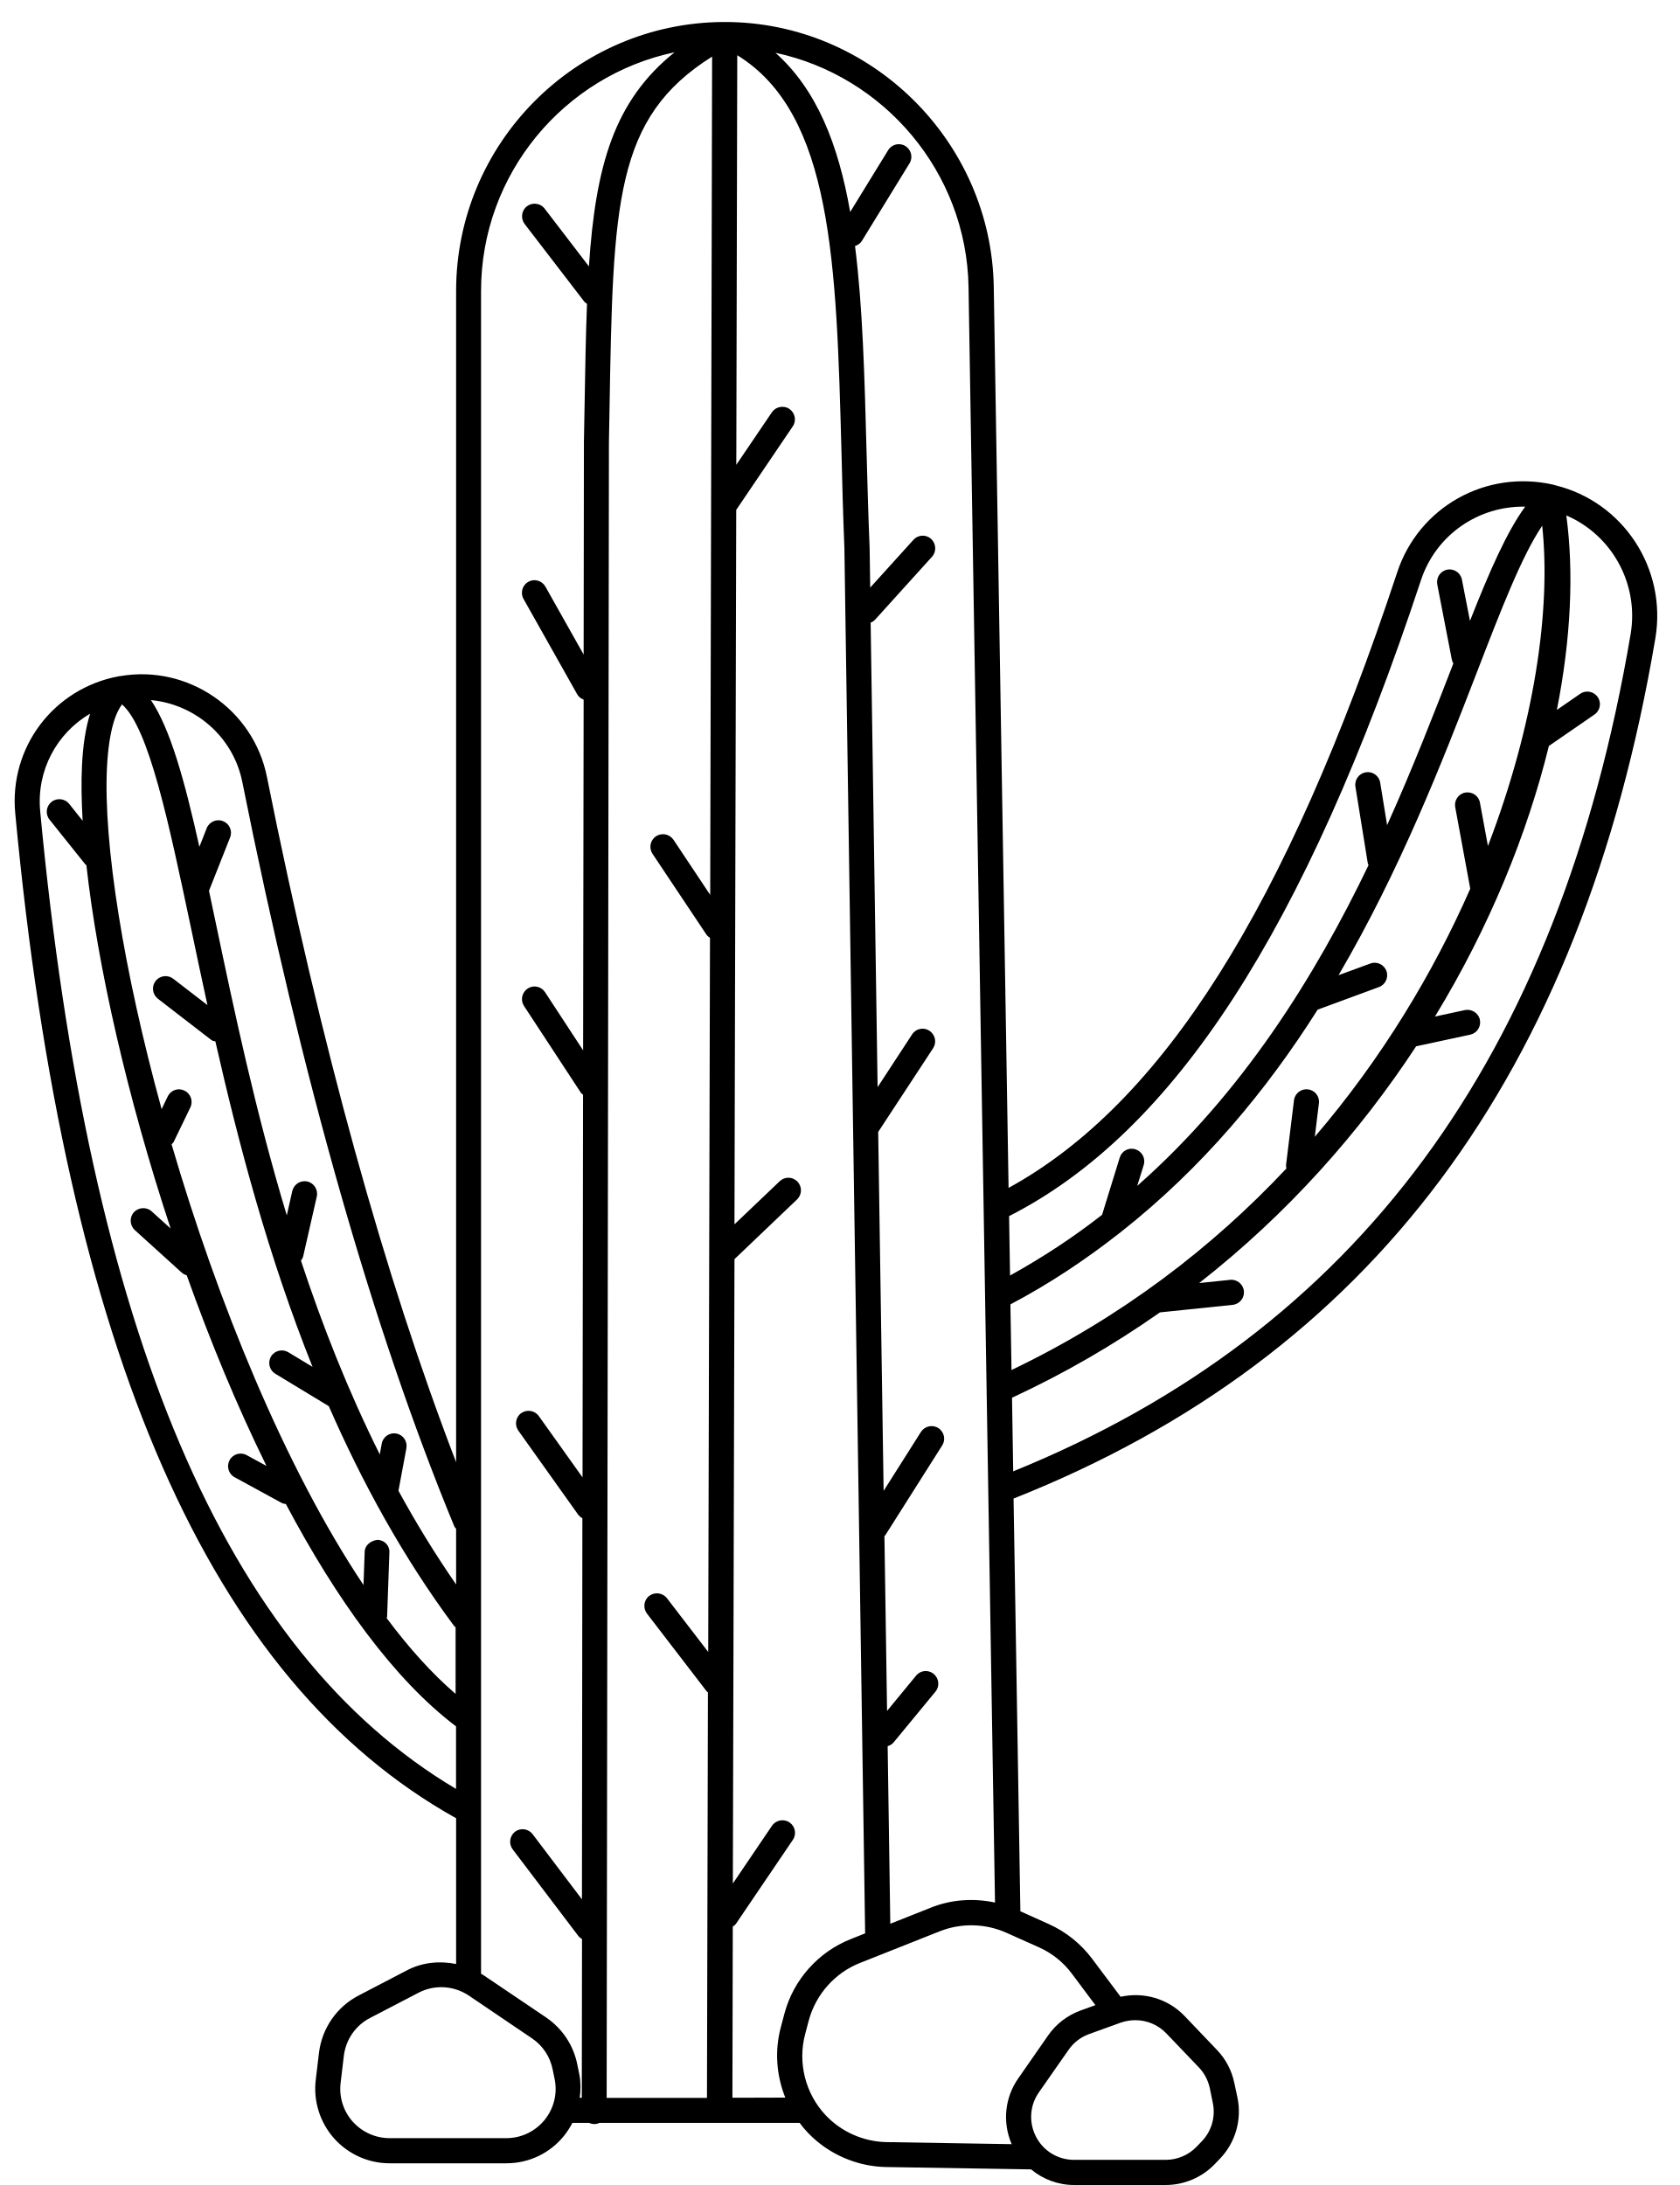
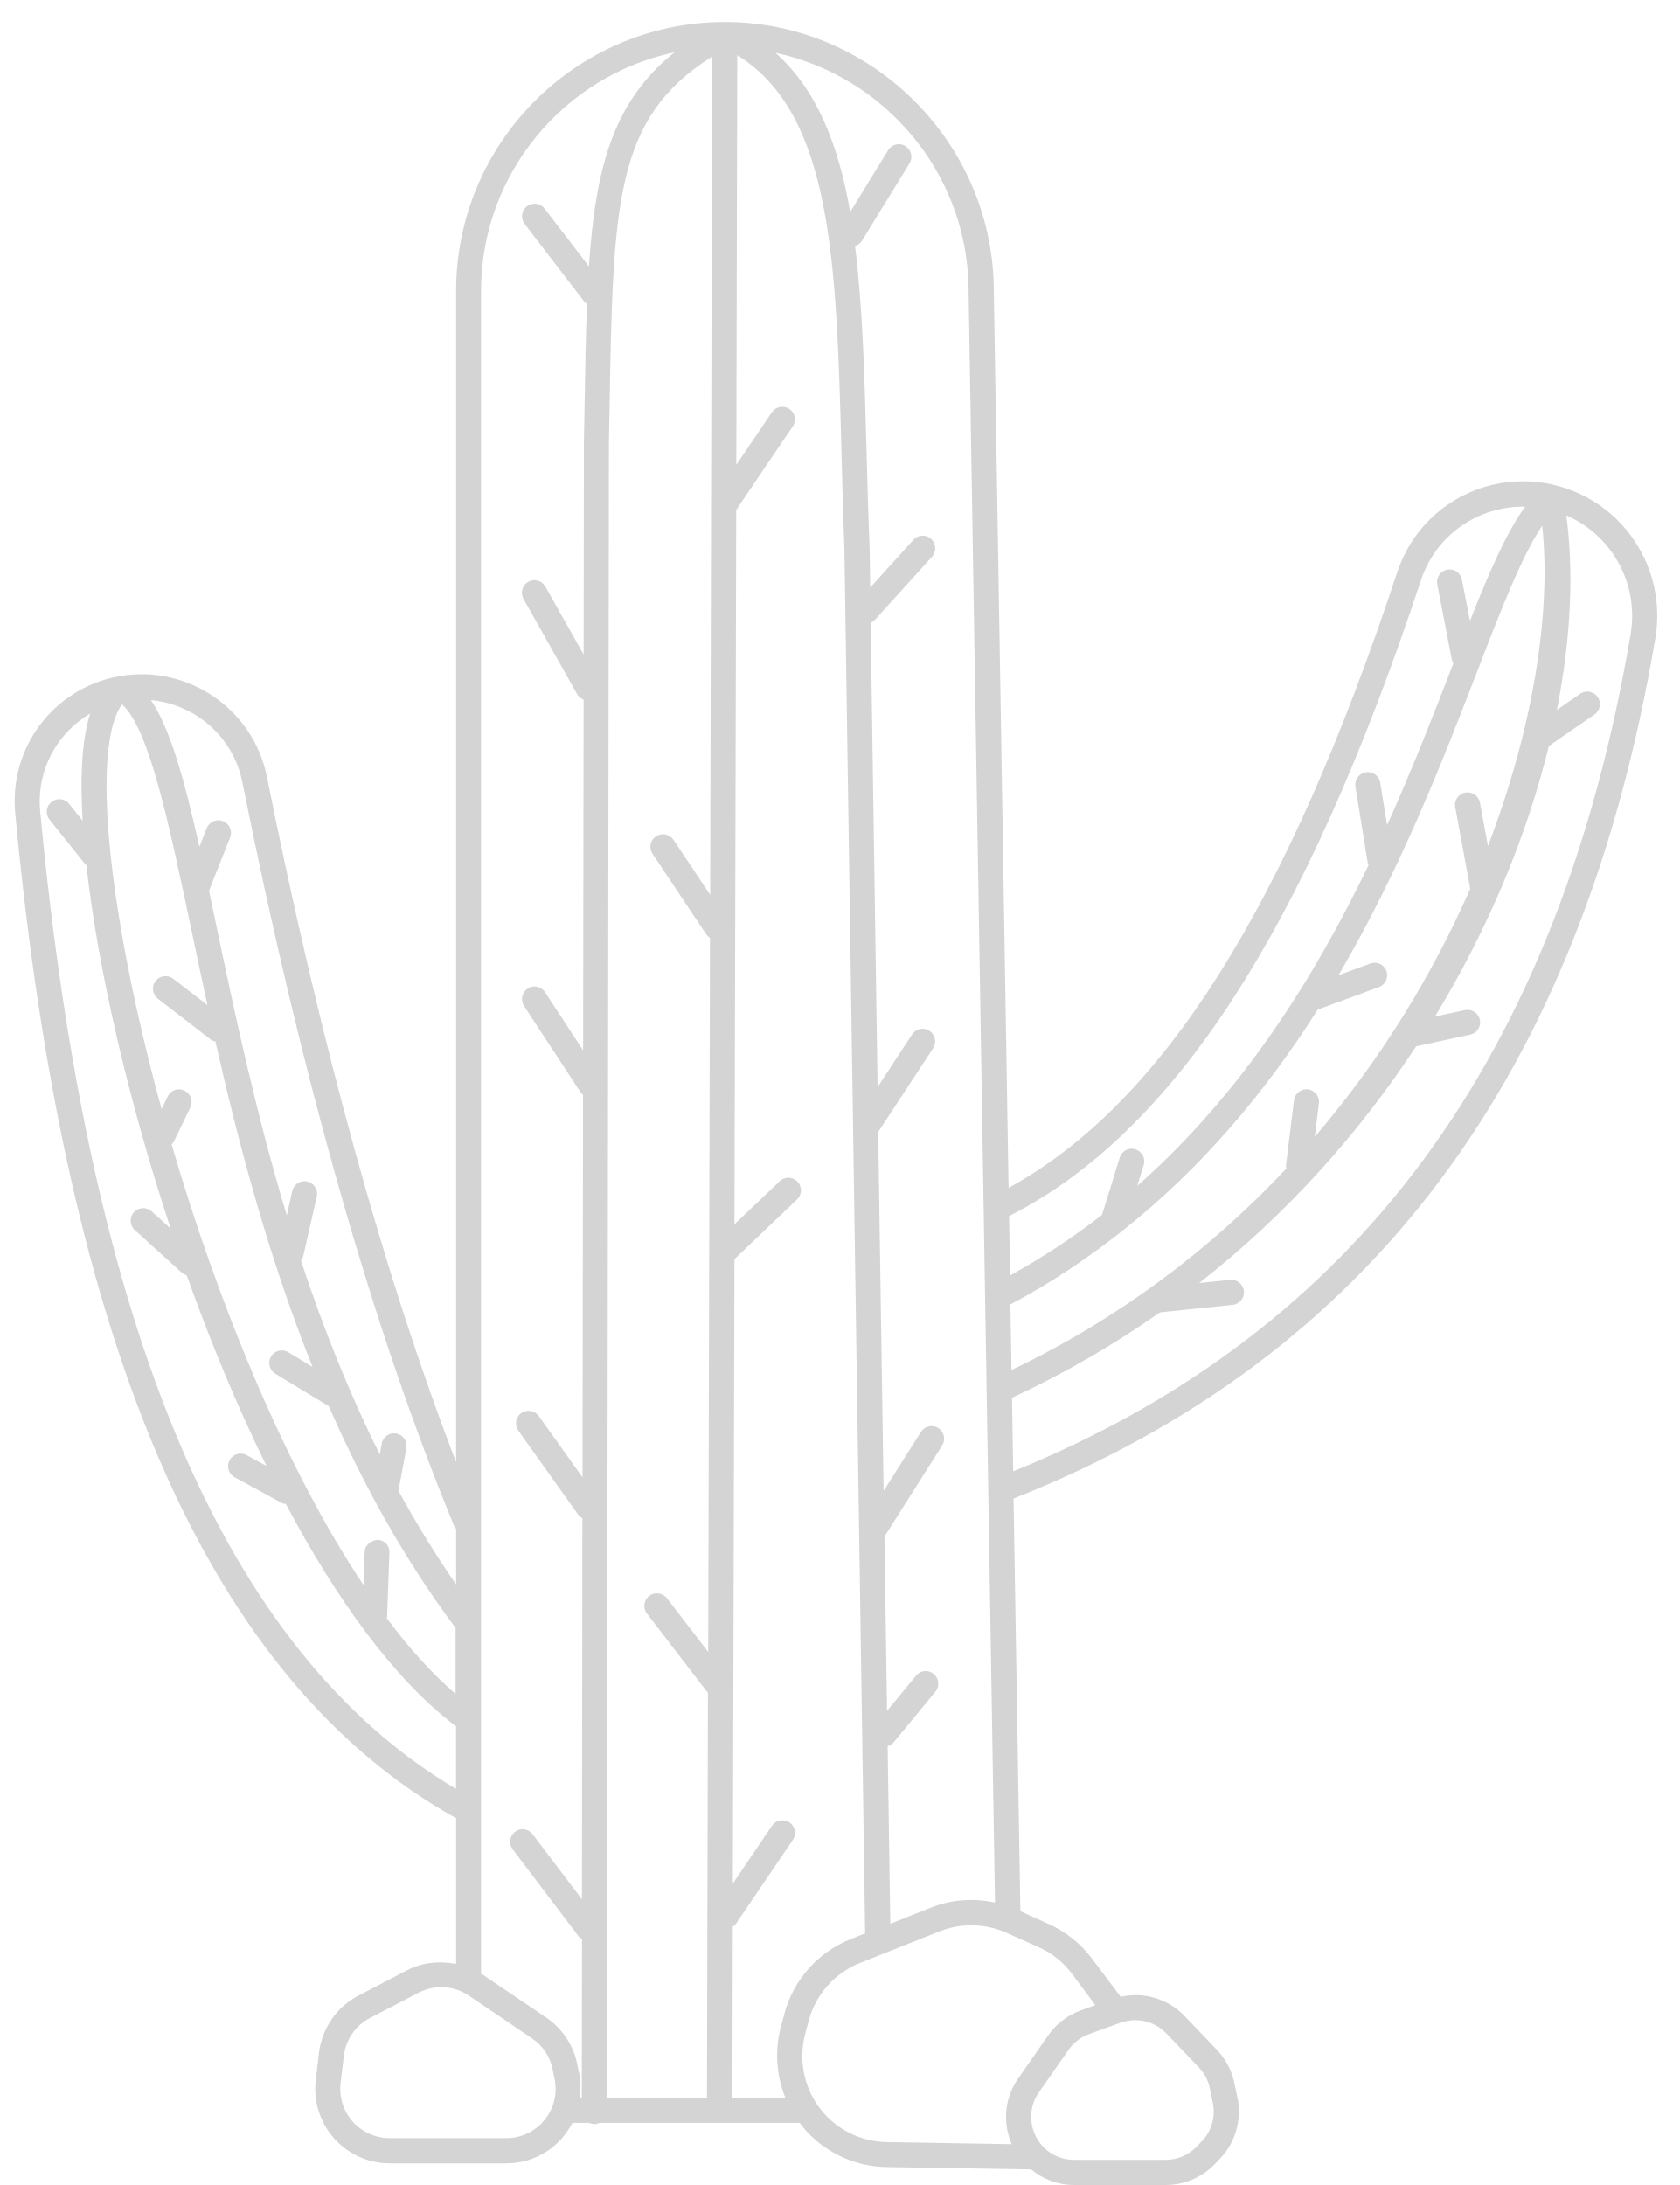
<svg xmlns="http://www.w3.org/2000/svg" width="229" height="298" xml:space="preserve" overflow="hidden">
  <g transform="translate(-2479 -1035)">
    <g>
-       <path d="M2691.07 1101.18C2691.06 1101.18 2691.06 1101.16 2691.05 1101.16L2691.02 1101.16C2690.97 1101.15 2690.91 1101.12 2690.85 1101.11 2681.64 1099 2672.48 1104.14 2669.54 1113.05 2654.42 1158.77 2637.51 1185.51 2616.54 1197.01L2614.52 1074.11C2614.18 1054.19 2597.73 1038 2577.86 1038L2577.74 1038 2577.72 1038 2577.68 1038C2557.55 1038.09 2541.2 1054.52 2541.2 1074.69L2541.2 1234.42C2531.43 1209.02 2522.76 1177.66 2515.4 1140.95 2513.55 1131.71 2504.61 1125.62 2495.4 1127.21 2495.37 1127.21 2495.35 1127.21 2495.32 1127.22 2495.27 1127.24 2495.21 1127.22 2495.16 1127.24 2486.29 1128.91 2480.22 1136.95 2481.08 1145.94 2487.97 1219.45 2507.65 1264.27 2541.2 1282.98L2541.2 1302.86C2538.95 1302.41 2536.6 1302.62 2534.5 1303.72L2527.88 1307.17C2524.91 1308.72 2522.91 1311.63 2522.5 1314.96L2522.06 1318.66C2521.71 1321.54 2522.62 1324.44 2524.54 1326.62 2526.47 1328.79 2529.22 1330.04 2532.13 1330.04L2548.05 1330.04C2551.11 1330.04 2553.97 1328.69 2555.9 1326.31 2556.35 1325.75 2556.73 1325.15 2557.06 1324.53L2559.35 1324.53C2559.56 1324.63 2559.81 1324.69 2560.06 1324.69 2560.31 1324.69 2560.54 1324.63 2560.77 1324.53L2588.05 1324.53C2588.39 1325 2588.77 1325.46 2589.17 1325.87 2591.94 1328.78 2595.84 1330.48 2599.84 1330.55L2619.61 1330.87C2621.22 1332.21 2623.27 1333 2625.47 1333L2637.97 1333C2640.47 1333 2642.91 1331.97 2644.65 1330.16L2645.34 1329.44C2647.48 1327.23 2648.38 1324.1 2647.75 1321.07L2647.32 1319.06C2646.96 1317.36 2646.15 1315.81 2644.94 1314.56L2640.54 1309.95C2638.28 1307.59 2634.97 1306.63 2631.82 1307.33L2627.93 1302.14C2626.4 1300.1 2624.37 1298.47 2622.04 1297.42L2618.15 1295.67 2617.22 1239.38C2665.99 1220.04 2694.65 1181.68 2704.74 1122.07 2706.35 1112.54 2700.35 1103.44 2691.08 1101.18ZM2681.91 1150.38 2680.82 1144.47C2680.65 1143.53 2679.76 1142.94 2678.83 1143.09 2677.89 1143.26 2677.28 1144.16 2677.45 1145.09L2679.5 1156.21C2674.46 1167.66 2667.48 1179.32 2658.3 1190.04L2658.86 1185.47C2658.98 1184.53 2658.31 1183.68 2657.36 1183.57 2656.45 1183.46 2655.57 1184.12 2655.46 1185.07L2654.39 1193.78C2654.36 1193.98 2654.39 1194.17 2654.43 1194.36 2644.36 1205.1 2631.93 1214.67 2616.94 1221.85L2616.79 1212.9C2622.19 1210.05 2627.09 1206.76 2631.62 1203.21 2631.72 1203.16 2631.78 1203.09 2631.85 1203.03 2643.01 1194.24 2651.74 1183.69 2658.69 1172.7L2667.05 1169.62C2667.93 1169.3 2668.39 1168.31 2668.07 1167.42 2667.73 1166.54 2666.76 1166.08 2665.87 1166.41L2661.54 1168C2669.98 1153.58 2675.71 1138.84 2680.33 1126.88 2683.71 1118.11 2686.54 1110.8 2689.31 1106.7 2690.53 1118.05 2688.28 1133.79 2681.91 1150.38ZM2672.78 1114.12C2674.84 1107.9 2680.66 1103.98 2686.99 1104.1 2684.49 1107.52 2682.15 1112.86 2679.46 1119.68L2678.36 1114.04C2678.17 1113.1 2677.26 1112.51 2676.35 1112.69 2675.43 1112.88 2674.83 1113.77 2675 1114.7L2676.98 1124.93C2677.02 1125.14 2677.09 1125.32 2677.19 1125.48 2677.17 1125.54 2677.15 1125.59 2677.13 1125.65 2674.57 1132.26 2671.67 1139.74 2668.16 1147.54L2667.22 1141.75C2667.08 1140.81 2666.18 1140.17 2665.26 1140.33 2664.32 1140.48 2663.69 1141.36 2663.84 1142.3L2665.52 1152.7C2665.54 1152.81 2665.59 1152.89 2665.63 1152.99 2658.32 1168.18 2648.47 1184.05 2634.08 1196.74L2634.97 1193.89C2635.25 1192.98 2634.74 1192.03 2633.84 1191.75 2632.93 1191.45 2631.98 1191.97 2631.7 1192.87L2629.29 1200.68C2625.43 1203.7 2621.24 1206.47 2616.74 1208.96L2616.61 1200.86C2639.12 1189.41 2657 1161.82 2672.78 1114.12ZM2611.08 1074.15 2614.69 1294.48C2611.77 1293.85 2608.69 1294.06 2605.9 1295.19L2600.41 1297.37 2600.05 1273.15C2600.36 1273.05 2600.65 1272.9 2600.86 1272.64L2606.57 1265.71C2607.17 1264.99 2607.06 1263.9 2606.33 1263.3 2605.6 1262.69 2604.52 1262.79 2603.92 1263.54L2599.97 1268.34 2599.61 1244.5C2599.65 1244.44 2599.71 1244.42 2599.75 1244.35L2607.49 1232.13C2608 1231.33 2607.76 1230.27 2606.95 1229.76 2606.17 1229.26 2605.11 1229.49 2604.59 1230.29L2599.5 1238.33 2598.76 1189.38 2606.25 1177.96C2606.77 1177.16 2606.54 1176.11 2605.75 1175.58 2604.96 1175.06 2603.9 1175.27 2603.38 1176.08L2598.68 1183.27 2597.73 1119.92C2597.96 1119.83 2598.18 1119.69 2598.36 1119.49L2606.1 1110.93C2606.73 1110.23 2606.67 1109.15 2605.98 1108.5 2605.28 1107.87 2604.2 1107.91 2603.56 1108.63L2597.67 1115.14 2597.59 1109.7C2597.4 1105.18 2597.29 1100.77 2597.17 1096.5 2596.9 1086.26 2596.64 1076.81 2595.6 1068.55 2595.97 1068.43 2596.3 1068.23 2596.52 1067.88L2603.03 1057.28C2603.53 1056.47 2603.27 1055.42 2602.47 1054.92 2601.68 1054.42 2600.61 1054.67 2600.12 1055.48L2594.94 1063.91C2593.32 1054.65 2590.36 1047.2 2584.75 1042.2 2599.53 1045.34 2610.82 1058.47 2611.08 1074.15ZM2575.85 1157.05 2570.85 1149.54C2570.31 1148.75 2569.25 1148.53 2568.46 1149.06 2567.67 1149.58 2567.46 1150.65 2567.98 1151.44L2575.32 1162.44C2575.45 1162.64 2575.64 1162.78 2575.82 1162.91L2575.58 1260.3 2569.95 1252.97C2569.37 1252.22 2568.29 1252.09 2567.54 1252.65 2566.79 1253.22 2566.66 1254.31 2567.22 1255.06L2575.36 1265.66C2575.41 1265.73 2575.49 1265.75 2575.54 1265.82L2575.41 1321.12 2561.73 1321.12 2562.04 1095.31 2562.12 1090.88C2562.6 1062.63 2562.82 1051.07 2576.11 1042.72ZM2530.49 1245.01C2529.57 1245.12 2528.75 1245.72 2528.73 1246.67L2528.57 1251.17C2517.82 1235.08 2508.65 1212.46 2502.4 1191.07 2502.48 1190.96 2502.6 1190.89 2502.67 1190.77L2504.96 1186.03C2505.37 1185.17 2505.01 1184.15 2504.15 1183.74 2503.3 1183.32 2502.28 1183.68 2501.87 1184.54L2501.04 1186.27C2495.87 1167.43 2493.07 1150.04 2493.59 1139.62 2493.86 1134.42 2494.85 1132.11 2495.64 1131.07 2499.3 1134.29 2501.99 1147.07 2505.08 1161.72 2505.77 1165.03 2506.51 1168.5 2507.29 1172.08L2502.63 1168.49C2501.88 1167.91 2500.81 1168.04 2500.22 1168.79 2499.64 1169.54 2499.78 1170.62 2500.53 1171.21L2507.85 1176.86C2508.01 1176.98 2508.2 1176.98 2508.37 1177.03 2511.53 1190.94 2515.57 1206.3 2521.62 1221.42L2518.31 1219.42C2517.51 1218.94 2516.45 1219.19 2515.96 1220 2515.48 1220.8 2515.73 1221.86 2516.53 1222.35L2523.84 1226.78C2528.38 1237.17 2533.95 1247.36 2540.92 1256.75 2540.99 1256.83 2541.07 1256.88 2541.13 1256.95L2541.13 1266.02C2537.91 1263.25 2534.76 1259.75 2531.74 1255.7 2531.75 1255.62 2531.79 1255.56 2531.79 1255.48L2532.1 1246.77C2532.18 1245.83 2531.44 1245.04 2530.49 1245.01ZM2512.04 1141.63C2520.15 1182.15 2529.86 1216.27 2540.91 1243.07 2540.97 1243.24 2541.08 1243.37 2541.2 1243.51L2541.2 1251.1C2538.34 1246.96 2535.73 1242.7 2533.34 1238.32L2533.34 1238.31 2534.42 1232.51C2534.59 1231.57 2533.97 1230.68 2533.05 1230.51 2532.13 1230.34 2531.23 1230.95 2531.06 1231.88L2530.79 1233.36C2526.48 1224.71 2522.96 1215.78 2520.04 1206.93 2520.19 1206.74 2520.31 1206.52 2520.36 1206.28L2522.2 1198.19C2522.41 1197.27 2521.82 1196.34 2520.91 1196.14 2519.97 1195.93 2519.08 1196.52 2518.86 1197.43L2518.11 1200.76C2513.84 1186.6 2510.94 1172.85 2508.45 1160.99 2508.13 1159.44 2507.81 1157.95 2507.5 1156.49L2510.38 1149.21C2510.73 1148.33 2510.3 1147.34 2509.41 1146.99 2508.56 1146.64 2507.54 1147.07 2507.19 1147.95L2506.19 1150.49C2504.13 1141.25 2502.2 1134.37 2499.58 1130.48 2505.56 1131.04 2510.79 1135.43 2512.04 1141.63ZM2484.48 1145.64C2483.96 1140.08 2486.74 1135 2491.29 1132.33 2490.7 1134.22 2490.31 1136.57 2490.18 1139.45 2490.07 1141.67 2490.11 1144.2 2490.27 1146.94L2488.43 1144.63C2487.84 1143.9 2486.75 1143.78 2486.02 1144.37 2485.28 1144.96 2485.16 1146.04 2485.75 1146.78L2490.64 1152.89C2490.68 1152.94 2490.73 1152.95 2490.78 1152.99 2492.3 1166.73 2496.35 1184.64 2502.27 1202.55L2499.68 1200.21C2498.99 1199.58 2497.9 1199.64 2497.26 1200.33 2496.63 1201.03 2496.69 1202.12 2497.38 1202.76L2503.79 1208.57C2503.99 1208.75 2504.22 1208.86 2504.46 1208.92 2507.66 1217.9 2511.31 1226.74 2515.34 1234.93L2512.64 1233.46C2511.81 1233 2510.77 1233.3 2510.31 1234.14 2509.86 1234.97 2510.16 1236.02 2510.99 1236.47L2517.4 1239.97C2517.59 1240.08 2517.78 1240.09 2517.98 1240.12 2524.89 1253.15 2532.76 1264.08 2541.19 1270.45L2541.19 1278.98C2509.72 1260.3 2491.15 1216.68 2484.48 1145.64ZM2553.25 1324.15C2551.96 1325.71 2550.07 1326.61 2548.05 1326.61L2532.13 1326.61C2530.2 1326.61 2528.38 1325.78 2527.09 1324.35 2525.82 1322.91 2525.22 1321 2525.45 1319.08L2525.89 1315.38C2526.16 1313.17 2527.49 1311.24 2529.46 1310.22L2536.07 1306.78C2537.05 1306.27 2538.11 1306.02 2539.18 1306.02 2540.49 1306.02 2541.8 1306.41 2542.94 1307.17L2551.55 1313C2553.02 1313.99 2554.02 1315.5 2554.37 1317.26L2554.64 1318.57C2555.04 1320.54 2554.53 1322.58 2553.25 1324.15ZM2558 1317.89 2557.73 1316.58C2557.21 1313.94 2555.69 1311.66 2553.46 1310.14L2544.84 1304.32C2544.76 1304.26 2544.68 1304.25 2544.6 1304.19L2544.6 1074.69C2544.6 1058.69 2555.95 1045.3 2570.99 1042.13 2562.75 1048.75 2560.23 1057.54 2559.31 1071.33L2553.27 1063.45C2552.7 1062.7 2551.61 1062.56 2550.86 1063.13 2550.11 1063.7 2549.98 1064.79 2550.54 1065.54L2558.68 1076.14C2558.79 1076.27 2558.93 1076.35 2559.05 1076.44 2558.88 1080.77 2558.8 1085.53 2558.71 1090.81L2558.63 1095.26 2558.59 1124.27 2553.38 1115.01C2552.91 1114.18 2551.87 1113.88 2551.05 1114.35 2550.22 1114.81 2549.93 1115.87 2550.39 1116.68L2557.73 1129.72C2557.93 1130.07 2558.24 1130.28 2558.59 1130.42L2558.52 1178.25 2553.33 1170.32C2552.8 1169.52 2551.75 1169.3 2550.96 1169.82 2550.17 1170.35 2549.94 1171.41 2550.46 1172.2L2558.2 1184.01C2558.28 1184.14 2558.4 1184.2 2558.51 1184.3L2558.44 1236.49 2552.48 1228.13C2551.93 1227.36 2550.86 1227.19 2550.09 1227.72 2549.31 1228.27 2549.14 1229.35 2549.69 1230.12L2557.82 1241.54C2557.98 1241.77 2558.2 1241.94 2558.42 1242.06L2558.36 1294.04 2551.63 1285.15C2551.05 1284.39 2549.97 1284.26 2549.23 1284.82 2548.49 1285.41 2548.35 1286.48 2548.92 1287.23L2557.88 1299.05C2558.01 1299.22 2558.2 1299.34 2558.37 1299.46L2558.34 1321.1 2558.06 1321.1C2558.2 1320.05 2558.21 1318.97 2558 1317.89ZM2578.88 1321.1 2578.93 1297.76C2579.09 1297.64 2579.26 1297.54 2579.38 1297.35L2587.12 1285.93C2587.66 1285.15 2587.44 1284.08 2586.67 1283.55 2585.89 1283.02 2584.82 1283.22 2584.28 1284L2578.94 1291.88 2579.16 1206.73 2587.7 1198.58C2588.38 1197.92 2588.41 1196.84 2587.75 1196.16 2587.09 1195.46 2586.01 1195.45 2585.33 1196.1L2579.16 1201.98 2579.4 1104.54 2587.11 1093.15C2587.64 1092.38 2587.43 1091.31 2586.65 1090.77 2585.88 1090.25 2584.8 1090.45 2584.27 1091.22L2579.41 1098.39 2579.54 1042.53C2592.53 1050.53 2593.06 1070.99 2593.75 1096.53 2593.85 1100.82 2593.97 1105.24 2594.15 1109.73L2596.98 1298.68 2595 1299.47C2590.59 1301.22 2587.21 1305 2585.98 1309.6L2585.49 1311.45C2584.62 1314.66 2584.87 1318.05 2586.09 1321.08ZM2633.83 1310.52C2635.4 1310.52 2636.94 1311.15 2638.06 1312.33L2642.48 1316.95C2643.23 1317.73 2643.75 1318.72 2643.98 1319.79L2644.39 1321.79C2644.79 1323.69 2644.23 1325.66 2642.88 1327.05L2642.18 1327.78C2641.08 1328.92 2639.55 1329.57 2637.97 1329.57L2625.47 1329.57C2623.11 1329.57 2621.01 1328.18 2620.09 1326.01 2619.3 1324.13 2619.51 1322.03 2620.67 1320.37L2624.72 1314.57C2625.41 1313.57 2626.39 1312.82 2627.54 1312.41L2631.85 1310.85C2632.51 1310.63 2633.18 1310.52 2633.83 1310.52ZM2625.18 1304.19 2628.38 1308.47 2626.39 1309.19C2624.57 1309.85 2623.02 1311.03 2621.92 1312.62L2617.88 1318.43C2616.03 1321.05 2615.68 1324.4 2616.94 1327.38 2616.95 1327.39 2616.95 1327.4 2616.97 1327.43L2599.89 1327.15C2596.78 1327.09 2593.79 1325.78 2591.64 1323.53 2588.83 1320.58 2587.75 1316.32 2588.81 1312.38L2589.3 1310.53C2590.27 1306.98 2592.88 1304.05 2596.29 1302.71L2607.17 1298.39C2610.09 1297.24 2613.41 1297.32 2616.27 1298.61L2620.63 1300.56C2622.43 1301.35 2624.01 1302.61 2625.18 1304.19ZM2701.37 1121.48C2691.57 1179.31 2663.98 1216.65 2617.17 1235.67L2617.01 1225.63C2624.27 1222.26 2630.99 1218.34 2637.18 1213.99L2647.11 1212.96C2648.04 1212.86 2648.73 1212.02 2648.63 1211.08 2648.54 1210.14 2647.67 1209.45 2646.76 1209.55L2642.53 1209.99C2654.63 1200.52 2664.45 1189.39 2672.12 1177.7L2679.5 1176.11C2680.42 1175.91 2681.01 1175 2680.81 1174.07 2680.61 1173.15 2679.68 1172.57 2678.77 1172.76L2674.69 1173.64C2682.15 1161.38 2687.29 1148.68 2690.22 1136.74L2696.44 1132.45C2697.22 1131.92 2697.42 1130.84 2696.88 1130.07 2696.35 1129.28 2695.26 1129.09 2694.5 1129.62L2691.31 1131.82C2693.24 1122.08 2693.64 1113.01 2692.6 1105.3 2698.77 1107.94 2702.53 1114.58 2701.37 1121.48Z" fill="#000000" fill-rule="evenodd" fill-opacity="1" />
+       <path d="M2691.07 1101.18C2691.06 1101.18 2691.06 1101.16 2691.05 1101.16L2691.02 1101.16C2690.97 1101.15 2690.91 1101.12 2690.85 1101.11 2681.64 1099 2672.48 1104.14 2669.54 1113.05 2654.42 1158.77 2637.51 1185.51 2616.54 1197.01L2614.52 1074.11C2614.18 1054.19 2597.73 1038 2577.86 1038L2577.74 1038 2577.72 1038 2577.68 1038C2557.55 1038.09 2541.2 1054.52 2541.2 1074.69L2541.2 1234.42C2531.43 1209.02 2522.76 1177.66 2515.4 1140.95 2513.55 1131.71 2504.61 1125.62 2495.4 1127.21 2495.37 1127.21 2495.35 1127.21 2495.32 1127.22 2495.27 1127.24 2495.21 1127.22 2495.16 1127.24 2486.29 1128.91 2480.22 1136.95 2481.08 1145.94 2487.97 1219.45 2507.65 1264.27 2541.2 1282.98L2541.2 1302.86C2538.95 1302.41 2536.6 1302.62 2534.5 1303.72L2527.88 1307.17C2524.91 1308.72 2522.91 1311.63 2522.5 1314.96L2522.06 1318.66C2521.71 1321.54 2522.62 1324.44 2524.54 1326.62 2526.47 1328.79 2529.22 1330.04 2532.13 1330.04L2548.05 1330.04C2551.11 1330.04 2553.97 1328.69 2555.9 1326.31 2556.35 1325.75 2556.73 1325.15 2557.06 1324.53L2559.35 1324.53C2559.56 1324.63 2559.81 1324.69 2560.06 1324.69 2560.31 1324.69 2560.54 1324.63 2560.77 1324.53L2588.05 1324.53C2588.39 1325 2588.77 1325.46 2589.17 1325.87 2591.94 1328.78 2595.84 1330.48 2599.84 1330.55L2619.61 1330.87C2621.22 1332.21 2623.27 1333 2625.47 1333L2637.97 1333C2640.47 1333 2642.91 1331.97 2644.65 1330.16L2645.34 1329.44C2647.48 1327.23 2648.38 1324.1 2647.75 1321.07L2647.32 1319.06C2646.96 1317.36 2646.15 1315.81 2644.94 1314.56L2640.54 1309.95C2638.28 1307.59 2634.97 1306.63 2631.82 1307.33L2627.93 1302.14C2626.4 1300.1 2624.37 1298.47 2622.04 1297.42L2618.15 1295.67 2617.22 1239.38C2665.99 1220.04 2694.65 1181.68 2704.74 1122.07 2706.35 1112.54 2700.35 1103.44 2691.08 1101.18ZM2681.91 1150.38 2680.82 1144.47C2680.65 1143.53 2679.76 1142.94 2678.83 1143.09 2677.89 1143.26 2677.28 1144.16 2677.45 1145.09L2679.5 1156.21C2674.46 1167.66 2667.48 1179.32 2658.3 1190.04L2658.86 1185.47C2658.98 1184.53 2658.31 1183.68 2657.36 1183.57 2656.45 1183.46 2655.57 1184.12 2655.46 1185.07L2654.39 1193.78C2654.36 1193.98 2654.39 1194.17 2654.43 1194.36 2644.36 1205.1 2631.93 1214.67 2616.94 1221.85L2616.79 1212.9C2622.19 1210.05 2627.09 1206.76 2631.62 1203.21 2631.72 1203.16 2631.78 1203.09 2631.85 1203.03 2643.01 1194.24 2651.74 1183.69 2658.69 1172.7L2667.05 1169.62C2667.93 1169.3 2668.39 1168.31 2668.07 1167.42 2667.73 1166.54 2666.76 1166.08 2665.87 1166.41L2661.54 1168C2669.98 1153.58 2675.71 1138.84 2680.33 1126.88 2683.71 1118.11 2686.54 1110.8 2689.31 1106.7 2690.53 1118.05 2688.28 1133.79 2681.91 1150.38ZM2672.78 1114.12C2674.84 1107.9 2680.66 1103.98 2686.99 1104.1 2684.49 1107.52 2682.15 1112.86 2679.46 1119.68L2678.36 1114.04C2678.17 1113.1 2677.26 1112.51 2676.35 1112.69 2675.43 1112.88 2674.83 1113.77 2675 1114.7L2676.98 1124.93C2677.02 1125.14 2677.09 1125.32 2677.19 1125.48 2677.17 1125.54 2677.15 1125.59 2677.13 1125.65 2674.57 1132.26 2671.67 1139.74 2668.16 1147.54L2667.22 1141.75C2667.08 1140.81 2666.18 1140.17 2665.26 1140.33 2664.32 1140.48 2663.69 1141.36 2663.84 1142.3L2665.52 1152.7C2665.54 1152.81 2665.59 1152.89 2665.63 1152.99 2658.32 1168.18 2648.47 1184.05 2634.08 1196.74L2634.97 1193.89C2635.25 1192.98 2634.74 1192.03 2633.84 1191.75 2632.93 1191.45 2631.98 1191.97 2631.7 1192.87L2629.29 1200.68C2625.43 1203.7 2621.24 1206.47 2616.74 1208.96L2616.61 1200.86C2639.12 1189.41 2657 1161.82 2672.78 1114.12ZM2611.08 1074.15 2614.69 1294.48C2611.77 1293.85 2608.69 1294.06 2605.9 1295.19L2600.41 1297.37 2600.05 1273.15C2600.36 1273.05 2600.65 1272.9 2600.86 1272.64L2606.57 1265.71C2607.17 1264.99 2607.06 1263.9 2606.33 1263.3 2605.6 1262.69 2604.52 1262.79 2603.92 1263.54L2599.97 1268.34 2599.61 1244.5C2599.65 1244.44 2599.71 1244.42 2599.75 1244.35L2607.49 1232.13C2608 1231.33 2607.76 1230.27 2606.95 1229.76 2606.17 1229.26 2605.11 1229.49 2604.59 1230.29L2599.5 1238.33 2598.76 1189.38 2606.25 1177.96C2606.77 1177.16 2606.54 1176.11 2605.75 1175.58 2604.96 1175.06 2603.9 1175.27 2603.38 1176.08L2598.68 1183.27 2597.73 1119.92C2597.96 1119.83 2598.18 1119.69 2598.36 1119.49L2606.1 1110.93C2606.73 1110.23 2606.67 1109.15 2605.98 1108.5 2605.28 1107.87 2604.2 1107.91 2603.56 1108.63L2597.67 1115.14 2597.59 1109.7C2597.4 1105.18 2597.29 1100.77 2597.17 1096.5 2596.9 1086.26 2596.64 1076.81 2595.6 1068.55 2595.97 1068.43 2596.3 1068.23 2596.52 1067.88L2603.03 1057.28C2603.53 1056.47 2603.27 1055.42 2602.47 1054.92 2601.68 1054.42 2600.61 1054.67 2600.12 1055.48L2594.94 1063.91C2593.32 1054.65 2590.36 1047.2 2584.75 1042.2 2599.53 1045.34 2610.82 1058.47 2611.08 1074.15ZM2575.85 1157.05 2570.85 1149.54C2570.31 1148.75 2569.25 1148.53 2568.46 1149.06 2567.67 1149.58 2567.46 1150.65 2567.98 1151.44L2575.32 1162.44C2575.45 1162.64 2575.64 1162.78 2575.82 1162.91L2575.58 1260.3 2569.95 1252.97C2569.37 1252.22 2568.29 1252.09 2567.54 1252.65 2566.79 1253.22 2566.66 1254.31 2567.22 1255.06L2575.36 1265.66C2575.41 1265.73 2575.49 1265.75 2575.54 1265.82L2575.41 1321.12 2561.73 1321.12 2562.04 1095.31 2562.12 1090.88C2562.6 1062.63 2562.82 1051.07 2576.11 1042.72ZM2530.49 1245.01C2529.57 1245.12 2528.75 1245.72 2528.73 1246.67L2528.57 1251.17C2517.82 1235.08 2508.65 1212.46 2502.4 1191.07 2502.48 1190.96 2502.6 1190.89 2502.67 1190.77L2504.96 1186.03C2505.37 1185.17 2505.01 1184.15 2504.15 1183.74 2503.3 1183.32 2502.28 1183.68 2501.87 1184.54L2501.04 1186.27C2495.87 1167.43 2493.07 1150.04 2493.59 1139.62 2493.86 1134.42 2494.85 1132.11 2495.64 1131.07 2499.3 1134.29 2501.99 1147.07 2505.08 1161.72 2505.77 1165.03 2506.51 1168.5 2507.29 1172.08L2502.63 1168.49C2501.88 1167.91 2500.81 1168.04 2500.22 1168.79 2499.64 1169.54 2499.78 1170.62 2500.53 1171.21L2507.85 1176.86C2508.01 1176.98 2508.2 1176.98 2508.37 1177.03 2511.53 1190.94 2515.57 1206.3 2521.62 1221.42L2518.31 1219.42C2517.51 1218.94 2516.45 1219.19 2515.96 1220 2515.48 1220.8 2515.73 1221.86 2516.53 1222.35L2523.84 1226.78C2528.38 1237.17 2533.95 1247.36 2540.92 1256.75 2540.99 1256.83 2541.07 1256.88 2541.13 1256.95L2541.13 1266.02C2537.91 1263.25 2534.76 1259.75 2531.74 1255.7 2531.75 1255.62 2531.79 1255.56 2531.79 1255.48L2532.1 1246.77C2532.18 1245.83 2531.44 1245.04 2530.49 1245.01ZM2512.04 1141.63C2520.15 1182.15 2529.86 1216.27 2540.91 1243.07 2540.97 1243.24 2541.08 1243.37 2541.2 1243.51L2541.2 1251.1C2538.34 1246.96 2535.73 1242.7 2533.34 1238.32L2533.34 1238.31 2534.42 1232.51C2534.59 1231.57 2533.97 1230.68 2533.05 1230.51 2532.13 1230.34 2531.23 1230.95 2531.06 1231.88L2530.79 1233.36C2526.48 1224.71 2522.96 1215.78 2520.04 1206.93 2520.19 1206.74 2520.31 1206.52 2520.36 1206.28L2522.2 1198.19C2522.41 1197.27 2521.82 1196.34 2520.91 1196.14 2519.97 1195.93 2519.08 1196.52 2518.86 1197.43L2518.11 1200.76C2513.84 1186.6 2510.94 1172.85 2508.45 1160.99 2508.13 1159.44 2507.81 1157.95 2507.5 1156.49L2510.38 1149.21C2510.73 1148.33 2510.3 1147.34 2509.41 1146.99 2508.56 1146.64 2507.54 1147.07 2507.19 1147.95L2506.19 1150.49C2504.13 1141.25 2502.2 1134.37 2499.58 1130.48 2505.56 1131.04 2510.79 1135.43 2512.04 1141.63ZM2484.48 1145.64C2483.96 1140.08 2486.74 1135 2491.29 1132.33 2490.7 1134.22 2490.31 1136.57 2490.18 1139.45 2490.07 1141.67 2490.11 1144.2 2490.27 1146.94L2488.43 1144.63C2487.84 1143.9 2486.75 1143.78 2486.02 1144.37 2485.28 1144.96 2485.16 1146.04 2485.75 1146.78L2490.64 1152.89C2490.68 1152.94 2490.73 1152.95 2490.78 1152.99 2492.3 1166.73 2496.35 1184.64 2502.27 1202.55L2499.68 1200.21C2498.99 1199.58 2497.9 1199.64 2497.26 1200.33 2496.63 1201.03 2496.69 1202.12 2497.38 1202.76L2503.79 1208.57C2503.99 1208.75 2504.22 1208.86 2504.46 1208.92 2507.66 1217.9 2511.31 1226.74 2515.34 1234.93L2512.64 1233.46C2511.81 1233 2510.77 1233.3 2510.31 1234.14 2509.86 1234.97 2510.16 1236.02 2510.99 1236.47L2517.4 1239.97C2517.59 1240.08 2517.78 1240.09 2517.98 1240.12 2524.89 1253.15 2532.76 1264.08 2541.19 1270.45L2541.19 1278.98C2509.72 1260.3 2491.15 1216.68 2484.48 1145.64ZM2553.25 1324.15C2551.96 1325.71 2550.07 1326.61 2548.05 1326.61L2532.13 1326.61C2530.2 1326.61 2528.38 1325.78 2527.09 1324.35 2525.82 1322.91 2525.22 1321 2525.45 1319.08L2525.89 1315.38C2526.16 1313.17 2527.49 1311.24 2529.46 1310.22L2536.07 1306.78C2537.05 1306.27 2538.11 1306.02 2539.18 1306.02 2540.49 1306.02 2541.8 1306.41 2542.94 1307.17L2551.55 1313C2553.02 1313.99 2554.02 1315.5 2554.37 1317.26L2554.64 1318.57C2555.04 1320.54 2554.53 1322.58 2553.25 1324.15ZM2558 1317.89 2557.73 1316.58C2557.21 1313.94 2555.69 1311.66 2553.46 1310.14L2544.84 1304.32C2544.76 1304.26 2544.68 1304.25 2544.6 1304.19L2544.6 1074.69C2544.6 1058.69 2555.95 1045.3 2570.99 1042.13 2562.75 1048.75 2560.23 1057.54 2559.31 1071.33L2553.27 1063.45C2552.7 1062.7 2551.61 1062.56 2550.86 1063.13 2550.11 1063.7 2549.98 1064.79 2550.54 1065.54L2558.68 1076.14C2558.79 1076.27 2558.93 1076.35 2559.05 1076.44 2558.88 1080.77 2558.8 1085.53 2558.71 1090.81L2558.63 1095.26 2558.59 1124.27 2553.38 1115.01C2552.91 1114.18 2551.87 1113.88 2551.05 1114.35 2550.22 1114.81 2549.93 1115.87 2550.39 1116.68L2557.73 1129.72C2557.93 1130.07 2558.24 1130.28 2558.59 1130.42L2558.52 1178.25 2553.33 1170.32C2552.8 1169.52 2551.75 1169.3 2550.96 1169.82 2550.17 1170.35 2549.94 1171.41 2550.46 1172.2L2558.2 1184.01C2558.28 1184.14 2558.4 1184.2 2558.51 1184.3L2558.44 1236.49 2552.48 1228.13C2551.93 1227.36 2550.86 1227.19 2550.09 1227.72 2549.31 1228.27 2549.14 1229.35 2549.69 1230.12L2557.82 1241.54C2557.98 1241.77 2558.2 1241.94 2558.42 1242.06L2558.36 1294.04 2551.63 1285.15C2551.05 1284.39 2549.97 1284.26 2549.23 1284.82 2548.49 1285.41 2548.35 1286.48 2548.92 1287.23L2557.88 1299.05C2558.01 1299.22 2558.2 1299.34 2558.37 1299.46L2558.34 1321.1 2558.06 1321.1C2558.2 1320.05 2558.21 1318.97 2558 1317.89ZM2578.88 1321.1 2578.93 1297.76C2579.09 1297.64 2579.26 1297.54 2579.38 1297.35L2587.12 1285.93C2587.66 1285.15 2587.44 1284.08 2586.67 1283.55 2585.89 1283.02 2584.82 1283.22 2584.28 1284L2578.94 1291.88 2579.16 1206.73 2587.7 1198.58C2588.38 1197.92 2588.41 1196.84 2587.75 1196.16 2587.09 1195.46 2586.01 1195.45 2585.33 1196.1L2579.16 1201.98 2579.4 1104.54 2587.11 1093.15C2587.64 1092.38 2587.43 1091.31 2586.65 1090.77 2585.88 1090.25 2584.8 1090.45 2584.27 1091.22L2579.41 1098.39 2579.54 1042.53C2592.53 1050.53 2593.06 1070.99 2593.75 1096.53 2593.85 1100.82 2593.97 1105.24 2594.15 1109.73L2596.98 1298.68 2595 1299.47C2590.59 1301.22 2587.21 1305 2585.98 1309.6L2585.49 1311.45C2584.62 1314.66 2584.87 1318.05 2586.09 1321.08ZM2633.83 1310.52C2635.4 1310.52 2636.94 1311.15 2638.06 1312.33L2642.48 1316.95C2643.23 1317.73 2643.75 1318.72 2643.98 1319.79L2644.39 1321.79C2644.79 1323.69 2644.23 1325.66 2642.88 1327.05L2642.18 1327.78C2641.08 1328.92 2639.55 1329.57 2637.97 1329.57L2625.47 1329.57C2623.11 1329.57 2621.01 1328.18 2620.09 1326.01 2619.3 1324.13 2619.51 1322.03 2620.67 1320.37L2624.72 1314.57C2625.41 1313.57 2626.39 1312.82 2627.54 1312.41L2631.85 1310.85C2632.51 1310.63 2633.18 1310.52 2633.83 1310.52ZM2625.18 1304.19 2628.38 1308.47 2626.39 1309.19C2624.57 1309.85 2623.02 1311.03 2621.92 1312.62L2617.88 1318.43C2616.03 1321.05 2615.68 1324.4 2616.94 1327.38 2616.95 1327.39 2616.95 1327.4 2616.97 1327.43L2599.89 1327.15C2596.78 1327.09 2593.79 1325.78 2591.64 1323.53 2588.83 1320.58 2587.75 1316.32 2588.81 1312.38L2589.3 1310.53C2590.27 1306.98 2592.88 1304.05 2596.29 1302.71L2607.17 1298.39C2610.09 1297.24 2613.41 1297.32 2616.27 1298.61L2620.63 1300.56C2622.43 1301.35 2624.01 1302.61 2625.18 1304.19ZM2701.37 1121.48C2691.57 1179.31 2663.98 1216.65 2617.17 1235.67L2617.01 1225.63C2624.27 1222.26 2630.99 1218.34 2637.18 1213.99L2647.11 1212.96C2648.04 1212.86 2648.73 1212.02 2648.63 1211.08 2648.54 1210.14 2647.67 1209.45 2646.76 1209.55L2642.53 1209.99C2654.63 1200.52 2664.45 1189.39 2672.12 1177.7L2679.5 1176.11C2680.42 1175.91 2681.01 1175 2680.81 1174.07 2680.61 1173.15 2679.68 1172.57 2678.77 1172.76L2674.69 1173.64C2682.15 1161.38 2687.29 1148.68 2690.22 1136.74L2696.44 1132.45C2697.22 1131.92 2697.42 1130.84 2696.88 1130.07 2696.35 1129.28 2695.26 1129.09 2694.5 1129.62L2691.31 1131.82C2693.24 1122.08 2693.64 1113.01 2692.6 1105.3 2698.77 1107.94 2702.53 1114.58 2701.37 1121.48Z" fill="#d4d4d4" fill-rule="evenodd" fill-opacity="1" />
    </g>
  </g>
</svg>
